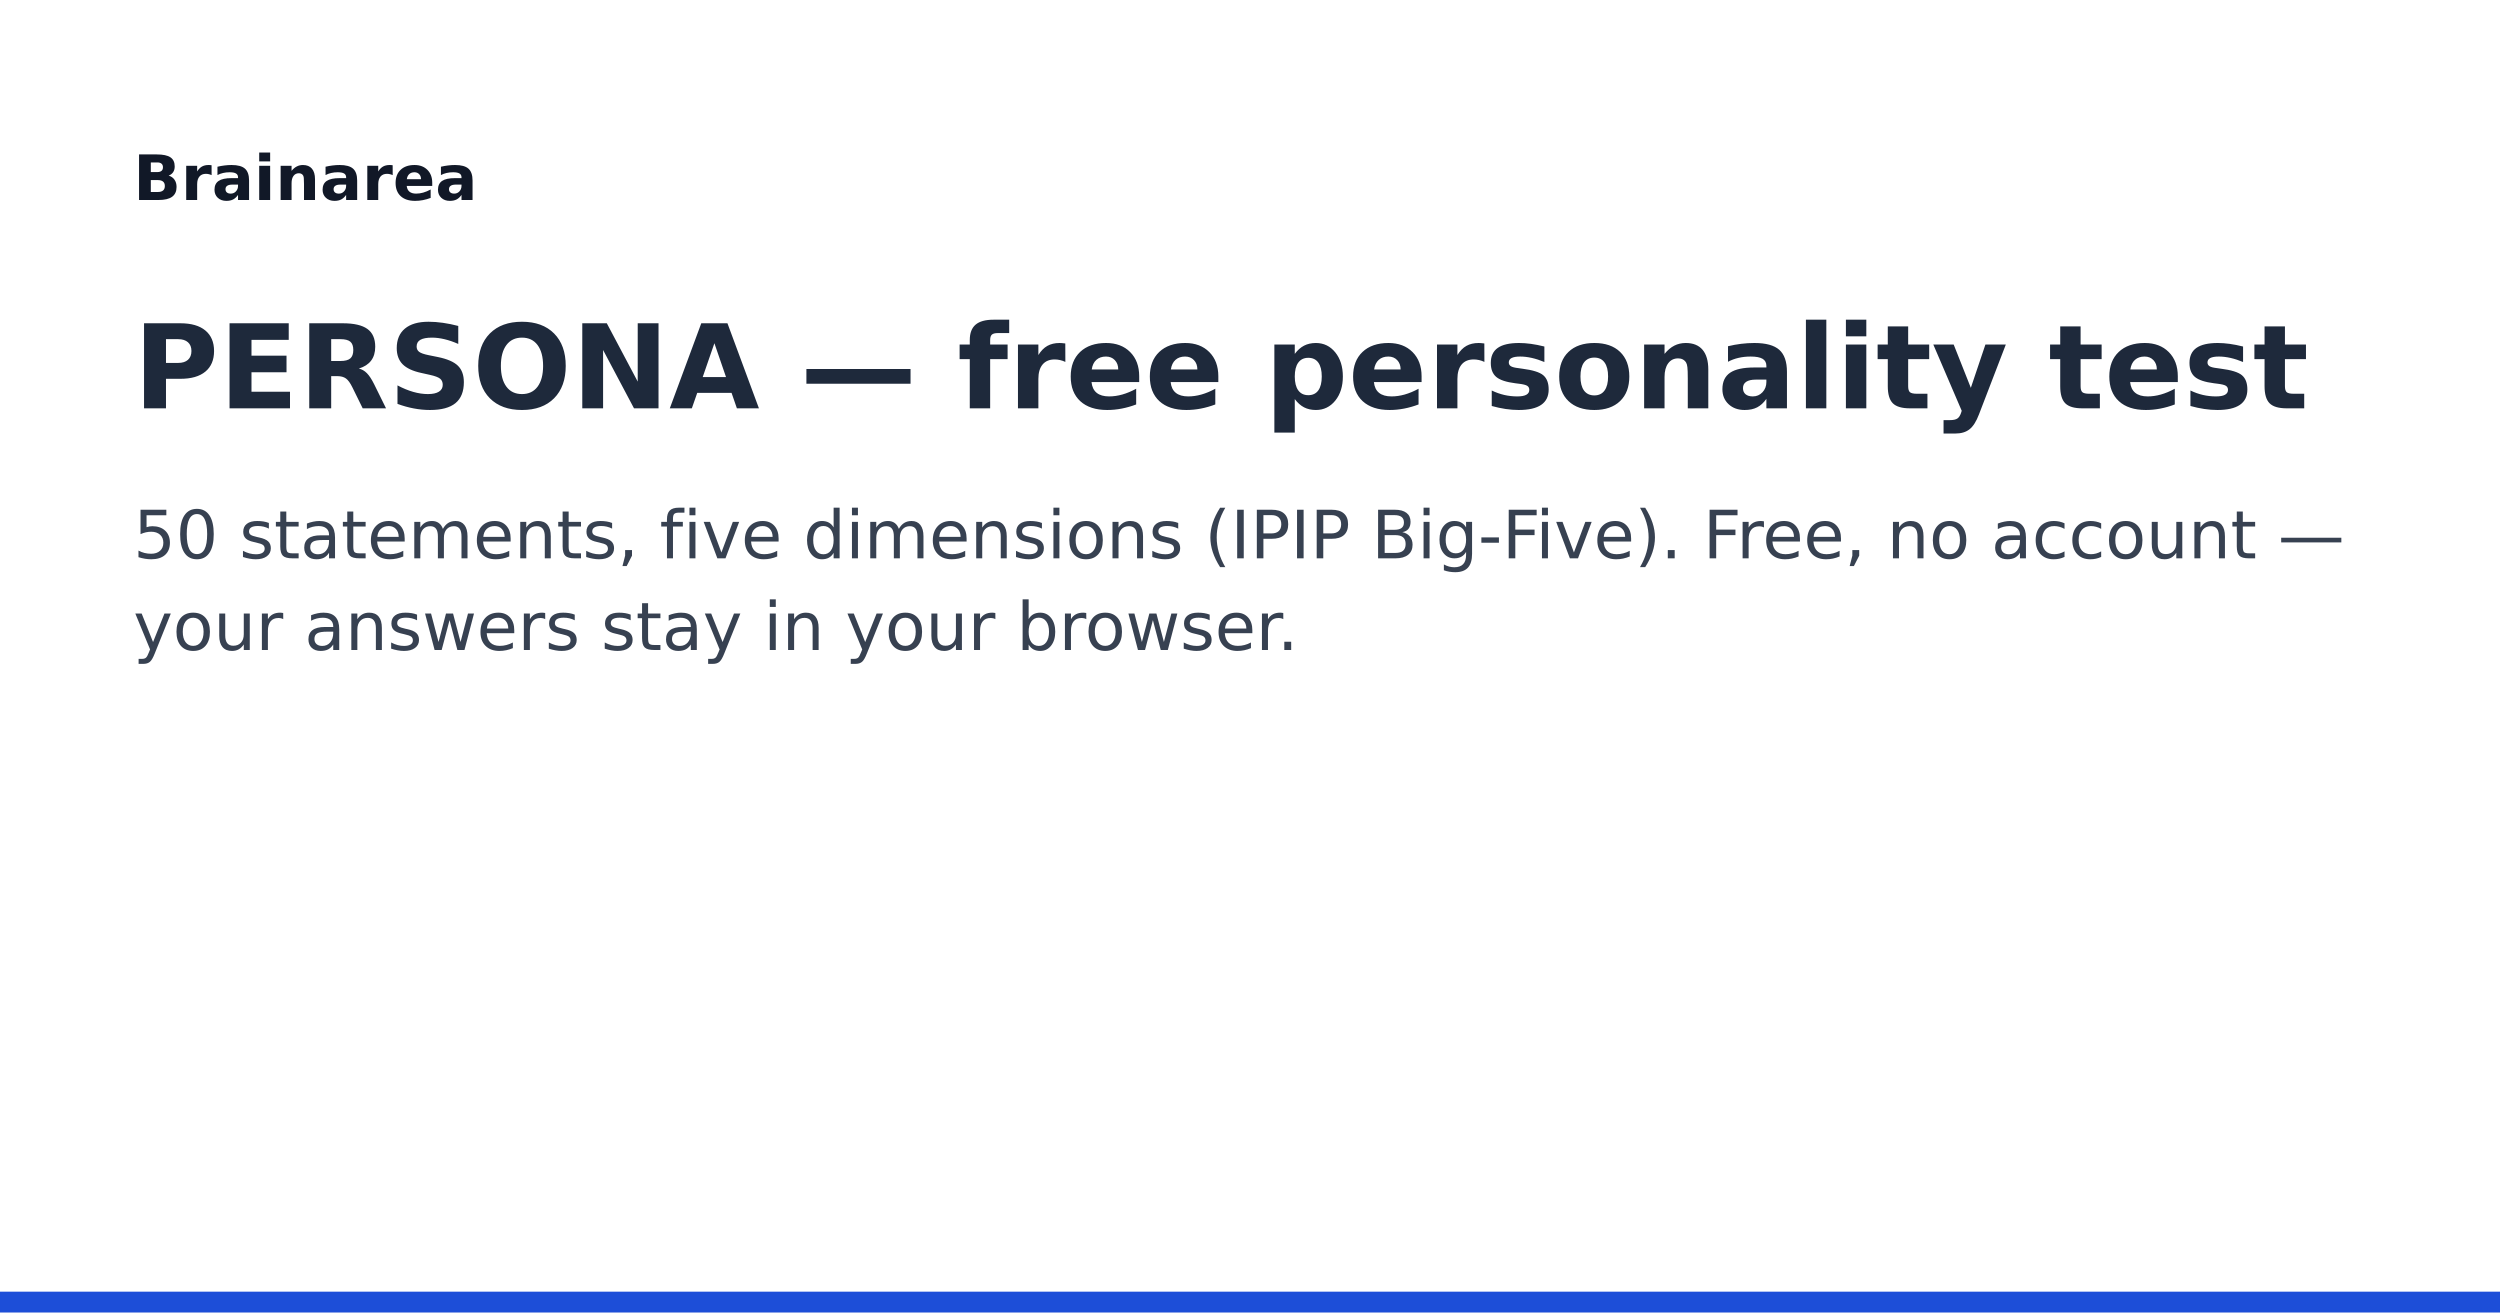
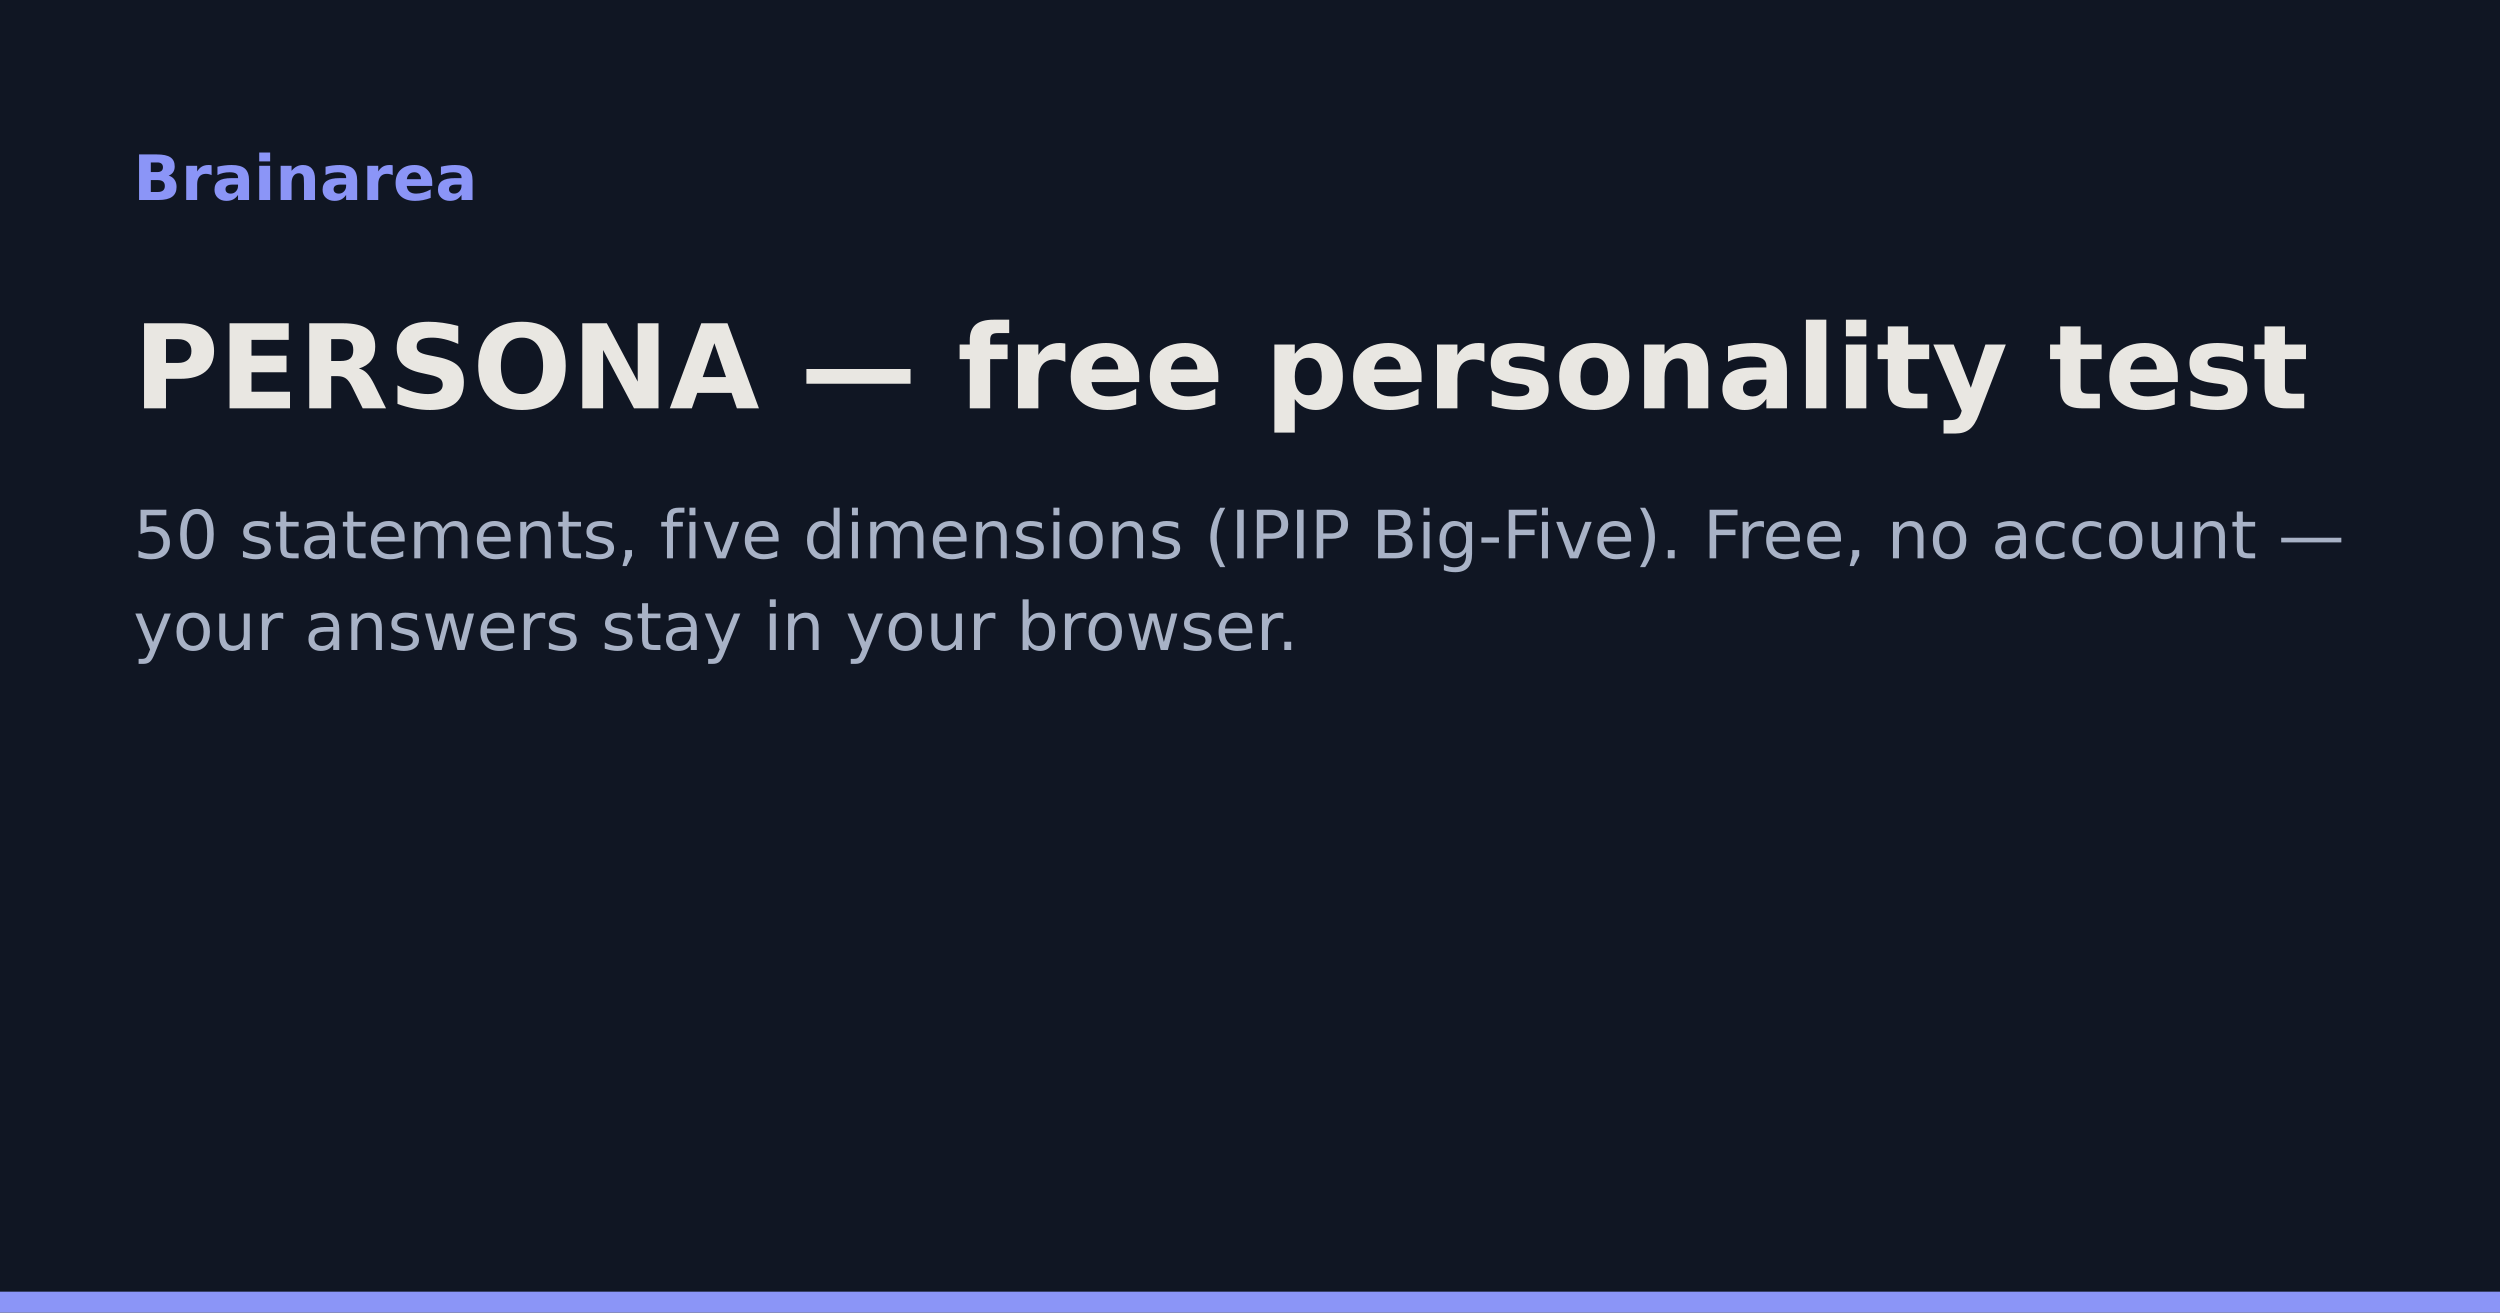
<svg xmlns="http://www.w3.org/2000/svg" width="1200" height="630" viewBox="0 0 1200 630" role="img" aria-label="PERSONA — free personality test">
-   <rect x="0" y="0" width="1200" height="630" fill="#ffffff" />
-   <rect x="0" y="620" width="1200" height="10" fill="#1d4ed8" />
-   <text x="64" y="96" font-family="DejaVu Sans" font-weight="700" font-size="30" fill="#111827">Brainarea</text>
-   <text x="64" y="196" font-family="DejaVu Sans" font-weight="700" font-size="56" fill="#1e293b">PERSONA — free personality test</text>
-   <text x="64" y="268" font-family="DejaVu Sans" font-size="32" fill="#374151">50 statements, five dimensions (IPIP Big-Five). Free, no account —</text>
-   <text x="64" y="312" font-family="DejaVu Sans" font-size="32" fill="#374151">your answers stay in your browser.</text>
+   <rect x="0" y="0" width="1200" height="630" fill="#101623" />
+   <rect x="0" y="620" width="1200" height="10" fill="#8b95f7" />
+   <text x="64" y="96" font-family="DejaVu Sans" font-weight="700" font-size="30" fill="#8b95f7">Brainarea</text>
+   <text x="64" y="196" font-family="DejaVu Sans" font-weight="700" font-size="56" fill="#e9e7e2">PERSONA — free personality test</text>
+   <text x="64" y="268" font-family="DejaVu Sans" font-size="32" fill="#a8b2c6">50 statements, five dimensions (IPIP Big-Five). Free, no account —</text>
+   <text x="64" y="312" font-family="DejaVu Sans" font-size="32" fill="#a8b2c6">your answers stay in your browser.</text>
</svg>
